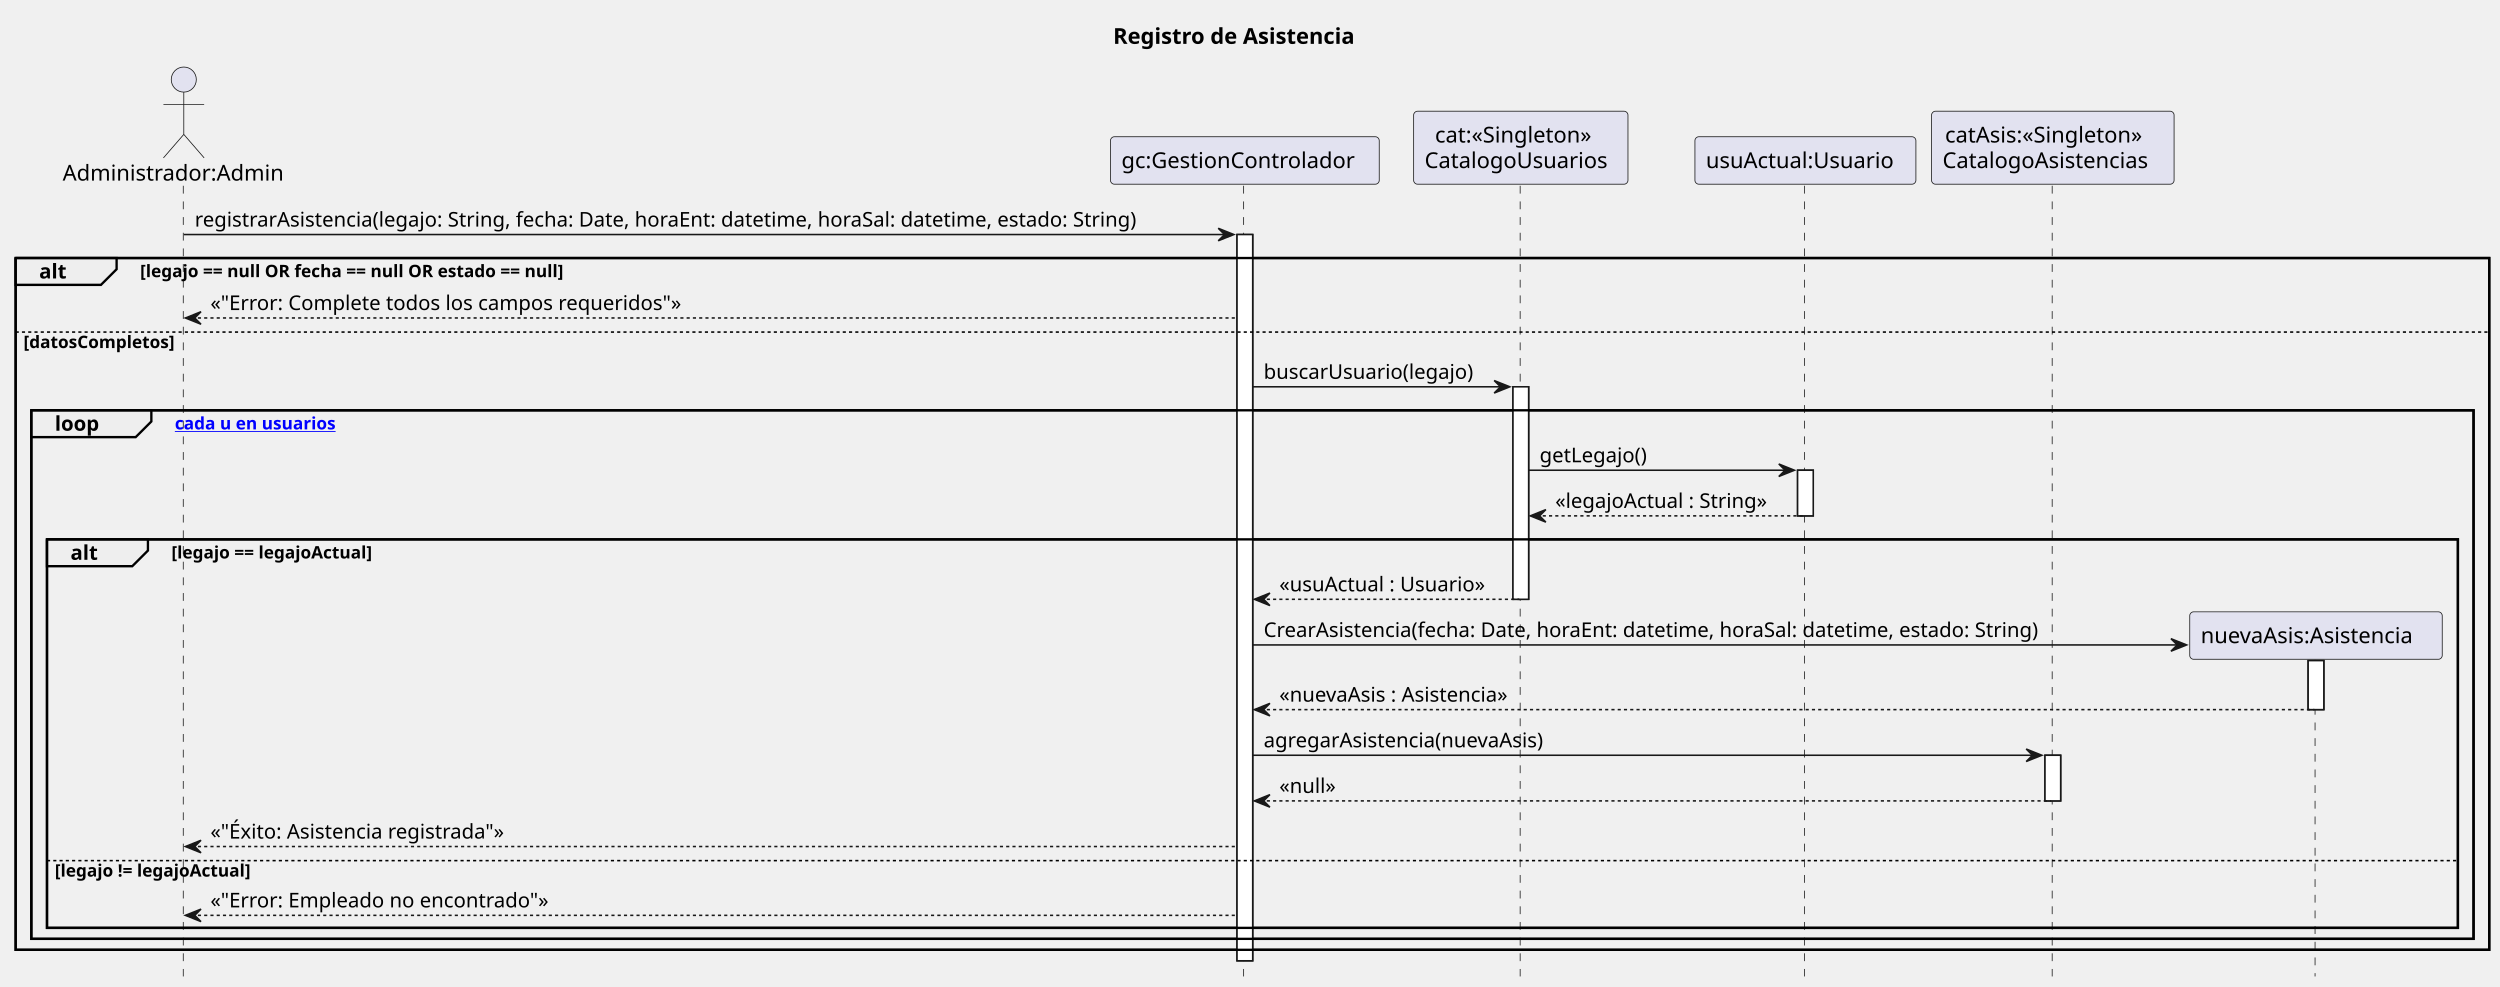
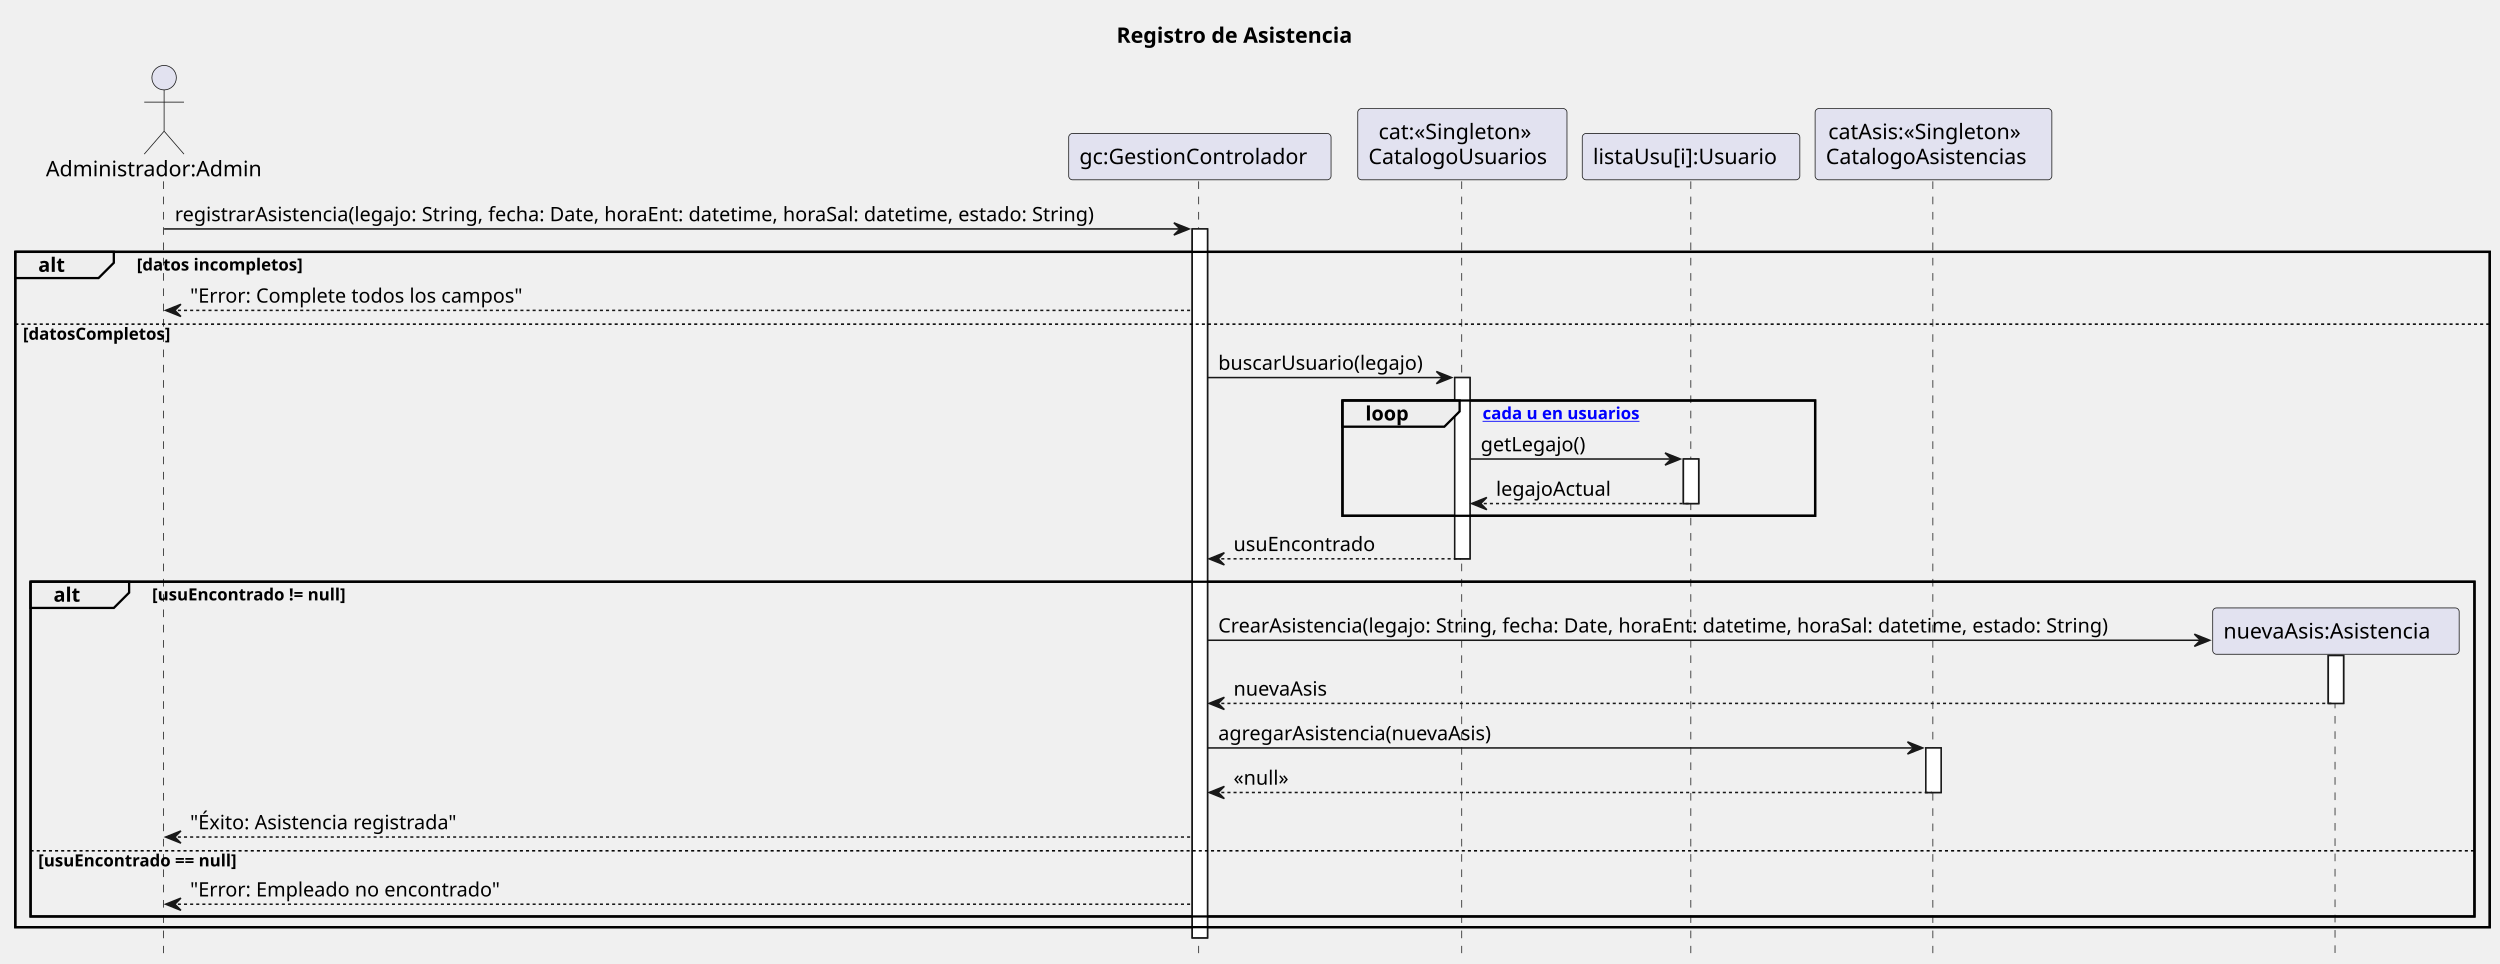
- <svg xmlns="http://www.w3.org/2000/svg" xmlns:xlink="http://www.w3.org/1999/xlink" contentStyleType="text/css" data-diagram-type="SEQUENCE" height="630px" preserveAspectRatio="none" style="width:1596px;height:630px;background:#FFFFFF;" version="1.1" viewBox="0 0 1596 630" width="1596px" zoomAndPan="magnify">
+ <svg xmlns="http://www.w3.org/2000/svg" xmlns:xlink="http://www.w3.org/1999/xlink" contentStyleType="text/css" data-diagram-type="SEQUENCE" height="630px" preserveAspectRatio="none" style="width:1635px;height:630px;background:#FFFFFF;" version="1.1" viewBox="0 0 1635 630" width="1635px" zoomAndPan="magnify">
  <defs />
  <g>
-     <text fill="#000000" font-family="sans-serif" font-size="14" font-weight="bold" lengthAdjust="spacing" textLength="176.907" x="710.609" y="27.995">Registro de Asistencia</text>
+     <text fill="#000000" font-family="sans-serif" font-size="14" font-weight="bold" lengthAdjust="spacing" textLength="176.907" x="730.196" y="27.995">Registro de Asistencia</text>
    <g>
-       <rect fill="#FFFFFF" height="463.633" style="stroke:#181818;stroke-width:1;" width="10" x="789.72" y="149.727" />
+       <rect fill="#FFFFFF" height="463.633" style="stroke:#181818;stroke-width:1;" width="10" x="779.72" y="149.727" />
    </g>
    <g>
-       <rect fill="#FFFFFF" height="135.664" style="stroke:#181818;stroke-width:1;" width="10" x="965.882" y="246.93" />
+       <rect fill="#FFFFFF" height="118.531" style="stroke:#181818;stroke-width:1;" width="10" x="951.384" y="246.93" />
    </g>
    <g>
-       <rect fill="#FFFFFF" height="29.133" style="stroke:#181818;stroke-width:1;" width="10" x="1147.58" y="300.195" />
+       <rect fill="#FFFFFF" height="29.133" style="stroke:#181818;stroke-width:1;" width="10" x="1100.943" y="300.195" />
    </g>
    <g>
-       <rect fill="#FFFFFF" height="29.133" style="stroke:#181818;stroke-width:1;" width="10" x="1305.523" y="482.156" />
+       <rect fill="#FFFFFF" height="29.133" style="stroke:#181818;stroke-width:1;" width="10" x="1259.498" y="489.156" />
    </g>
    <g>
-       <rect fill="#FFFFFF" height="31.297" style="stroke:#181818;stroke-width:1;" width="10" x="1473.529" y="421.727" />
+       <rect fill="#FFFFFF" height="31.297" style="stroke:#181818;stroke-width:1;" width="10" x="1522.704" y="428.727" />
    </g>
-     <rect fill="none" height="441.633" style="stroke:#000000;stroke-width:1.5;" width="1579.124" x="10" y="164.727" />
-     <rect fill="none" height="337.43" style="stroke:#000000;stroke-width:1.5;" width="1559.124" x="20" y="261.93" />
-     <rect fill="none" height="248.031" style="stroke:#000000;stroke-width:1.5;" width="1539.124" x="30" y="344.328" />
+     <rect fill="none" height="441.633" style="stroke:#000000;stroke-width:1.5;" width="1618.3" x="10" y="164.727" />
+     <rect fill="none" height="75.398" style="stroke:#000000;stroke-width:1.5;" width="309.118" x="877.97" y="261.93" />
+     <rect fill="none" height="218.898" style="stroke:#000000;stroke-width:1.5;" width="1598.3" x="20" y="380.461" />
    <g class="participant-lifeline" data-entity-uid="part1" data-qualified-name="admin" id="part1-lifeline">
      <g>
-         <rect fill="#000000" fill-opacity="0" height="504.766" width="8" x="113.331" y="118.594" />
-         <line style="stroke:#181818;stroke-width:0.5;stroke-dasharray:5,5;" x1="117" x2="117" y1="118.594" y2="623.359" />
+         <rect fill="#000000" fill-opacity="0" height="504.766" width="8" x="103.331" y="118.594" />
+         <line style="stroke:#181818;stroke-width:0.5;stroke-dasharray:5,5;" x1="107" x2="107" y1="118.594" y2="623.359" />
      </g>
    </g>
    <g class="participant-lifeline" data-entity-uid="part2" data-qualified-name="ctrl" id="part2-lifeline">
      <g>
-         <rect fill="#000000" fill-opacity="0" height="504.766" width="8" x="790.72" y="118.594" />
-         <line style="stroke:#181818;stroke-width:0.5;stroke-dasharray:5,5;" x1="793.933" x2="793.933" y1="118.594" y2="623.359" />
+         <rect fill="#000000" fill-opacity="0" height="504.766" width="8" x="780.72" y="118.594" />
+         <line style="stroke:#181818;stroke-width:0.5;stroke-dasharray:5,5;" x1="783.933" x2="783.933" y1="118.594" y2="623.359" />
      </g>
    </g>
    <g class="participant-lifeline" data-entity-uid="part3" data-qualified-name="cat" id="part3-lifeline">
      <g>
-         <rect fill="#000000" fill-opacity="0" height="504.766" width="8" x="966.882" y="118.594" />
-         <line style="stroke:#181818;stroke-width:0.5;stroke-dasharray:5,5;" x1="970.468" x2="970.468" y1="118.594" y2="623.359" />
+         <rect fill="#000000" fill-opacity="0" height="504.766" width="8" x="952.384" y="118.594" />
+         <line style="stroke:#181818;stroke-width:0.5;stroke-dasharray:5,5;" x1="955.97" x2="955.97" y1="118.594" y2="623.359" />
      </g>
    </g>
-     <g class="participant-lifeline" data-entity-uid="part4" data-qualified-name="usu_actual" id="part4-lifeline">
+     <g class="participant-lifeline" data-entity-uid="part4" data-qualified-name="item" id="part4-lifeline">
      <g>
-         <rect fill="#000000" fill-opacity="0" height="504.766" width="8" x="1148.58" y="118.594" />
-         <line style="stroke:#181818;stroke-width:0.5;stroke-dasharray:5,5;" x1="1152.046" x2="1152.046" y1="118.594" y2="623.359" />
+         <rect fill="#000000" fill-opacity="0" height="504.766" width="8" x="1101.943" y="118.594" />
+         <line style="stroke:#181818;stroke-width:0.5;stroke-dasharray:5,5;" x1="1105.798" x2="1105.798" y1="118.594" y2="623.359" />
      </g>
    </g>
    <g class="participant-lifeline" data-entity-uid="part5" data-qualified-name="cat_asis" id="part5-lifeline">
      <g>
-         <rect fill="#000000" fill-opacity="0" height="504.766" width="8" x="1306.523" y="118.594" />
-         <line style="stroke:#181818;stroke-width:0.5;stroke-dasharray:5,5;" x1="1310.113" x2="1310.113" y1="118.594" y2="623.359" />
+         <rect fill="#000000" fill-opacity="0" height="504.766" width="8" x="1260.498" y="118.594" />
+         <line style="stroke:#181818;stroke-width:0.5;stroke-dasharray:5,5;" x1="1264.088" x2="1264.088" y1="118.594" y2="623.359" />
      </g>
    </g>
    <g class="participant-lifeline" data-entity-uid="part6" data-qualified-name="nueva_asis" id="part6-lifeline">
      <g>
-         <rect fill="#000000" fill-opacity="0" height="202.117" width="8" x="1474.529" y="421.242" />
-         <line style="stroke:#181818;stroke-width:0.5;stroke-dasharray:5,5;" x1="1477.933" x2="1477.933" y1="421.242" y2="623.359" />
+         <rect fill="#000000" fill-opacity="0" height="195.117" width="8" x="1523.704" y="428.242" />
+         <line style="stroke:#181818;stroke-width:0.5;stroke-dasharray:5,5;" x1="1527.108" x2="1527.108" y1="428.242" y2="623.359" />
      </g>
    </g>
    <g class="participant participant-head" data-entity-uid="part1" data-qualified-name="admin" id="part1-head">
-       <text fill="#000000" font-family="sans-serif" font-size="14" lengthAdjust="spacing" textLength="148.661" x="40" y="115.292">Administrador:Admin</text>
-       <ellipse cx="117.331" cy="50.797" fill="#E2E2F0" rx="8" ry="8" style="stroke:#181818;stroke-width:0.5;" />
-       <path d="M117.331,58.797 L117.331,85.797 M104.331,66.797 L130.331,66.797 M117.331,85.797 L104.331,100.797 M117.331,85.797 L130.331,100.797" fill="none" style="stroke:#181818;stroke-width:0.5;" />
+       <text fill="#000000" font-family="sans-serif" font-size="14" lengthAdjust="spacing" textLength="148.661" x="30" y="115.292">Administrador:Admin</text>
+       <ellipse cx="107.331" cy="50.797" fill="#E2E2F0" rx="8" ry="8" style="stroke:#181818;stroke-width:0.5;" />
+       <path d="M107.331,58.797 L107.331,85.797 M94.331,66.797 L120.331,66.797 M107.331,85.797 L94.331,100.797 M107.331,85.797 L120.331,100.797" fill="none" style="stroke:#181818;stroke-width:0.5;" />
    </g>
    <g class="participant participant-head" data-entity-uid="part2" data-qualified-name="ctrl" id="part2-head">
-       <rect fill="#E2E2F0" height="30.297" rx="2.5" ry="2.5" style="stroke:#181818;stroke-width:0.5;" width="171.575" x="708.933" y="87.297" />
-       <text fill="#000000" font-family="sans-serif" font-size="14" lengthAdjust="spacing" textLength="157.575" x="715.933" y="107.292">gc:GestionControlador</text>
+       <rect fill="#E2E2F0" height="30.297" rx="2.5" ry="2.5" style="stroke:#181818;stroke-width:0.5;" width="171.575" x="698.933" y="87.297" />
+       <text fill="#000000" font-family="sans-serif" font-size="14" lengthAdjust="spacing" textLength="157.575" x="705.933" y="107.292">gc:GestionControlador</text>
    </g>
    <g class="participant participant-head" data-entity-uid="part3" data-qualified-name="cat" id="part3-head">
-       <rect fill="#E2E2F0" height="46.594" rx="2.5" ry="2.5" style="stroke:#181818;stroke-width:0.5;" width="136.828" x="902.468" y="71" />
-       <text fill="#000000" font-family="sans-serif" font-size="14" lengthAdjust="spacing" textLength="109.58" x="916.092" y="90.995">cat:«Singleton»</text>
-       <text fill="#000000" font-family="sans-serif" font-size="14" lengthAdjust="spacing" textLength="122.828" x="909.468" y="107.292">CatalogoUsuarios</text>
+       <rect fill="#E2E2F0" height="46.594" rx="2.5" ry="2.5" style="stroke:#181818;stroke-width:0.5;" width="136.828" x="887.97" y="71" />
+       <text fill="#000000" font-family="sans-serif" font-size="14" lengthAdjust="spacing" textLength="109.58" x="901.594" y="90.995">cat:«Singleton»</text>
+       <text fill="#000000" font-family="sans-serif" font-size="14" lengthAdjust="spacing" textLength="122.828" x="894.97" y="107.292">CatalogoUsuarios</text>
    </g>
-     <g class="participant participant-head" data-entity-uid="part4" data-qualified-name="usu_actual" id="part4-head">
-       <rect fill="#E2E2F0" height="30.297" rx="2.5" ry="2.5" style="stroke:#181818;stroke-width:0.5;" width="141.066" x="1082.046" y="87.297" />
-       <text fill="#000000" font-family="sans-serif" font-size="14" lengthAdjust="spacing" textLength="127.066" x="1089.046" y="107.292">usuActual:Usuario</text>
+     <g class="participant participant-head" data-entity-uid="part4" data-qualified-name="item" id="part4-head">
+       <rect fill="#E2E2F0" height="30.297" rx="2.5" ry="2.5" style="stroke:#181818;stroke-width:0.5;" width="142.29" x="1034.798" y="87.297" />
+       <text fill="#000000" font-family="sans-serif" font-size="14" lengthAdjust="spacing" textLength="128.29" x="1041.798" y="107.292">listaUsu[i]:Usuario</text>
    </g>
    <g class="participant participant-head" data-entity-uid="part5" data-qualified-name="cat_asis" id="part5-head">
-       <rect fill="#E2E2F0" height="46.594" rx="2.5" ry="2.5" style="stroke:#181818;stroke-width:0.5;" width="154.82" x="1233.113" y="71" />
-       <text fill="#000000" font-family="sans-serif" font-size="14" lengthAdjust="spacing" textLength="137.635" x="1241.706" y="90.995">catAsis:«Singleton»</text>
-       <text fill="#000000" font-family="sans-serif" font-size="14" lengthAdjust="spacing" textLength="140.82" x="1240.113" y="107.292">CatalogoAsistencias</text>
+       <rect fill="#E2E2F0" height="46.594" rx="2.5" ry="2.5" style="stroke:#181818;stroke-width:0.5;" width="154.82" x="1187.088" y="71" />
+       <text fill="#000000" font-family="sans-serif" font-size="14" lengthAdjust="spacing" textLength="137.635" x="1195.681" y="90.995">catAsis:«Singleton»</text>
+       <text fill="#000000" font-family="sans-serif" font-size="14" lengthAdjust="spacing" textLength="140.82" x="1194.088" y="107.292">CatalogoAsistencias</text>
    </g>
    <g>
-       <rect fill="#FFFFFF" height="463.633" style="stroke:#181818;stroke-width:1;" width="10" x="789.72" y="149.727" />
+       <rect fill="#FFFFFF" height="463.633" style="stroke:#181818;stroke-width:1;" width="10" x="779.72" y="149.727" />
    </g>
    <g>
-       <rect fill="#FFFFFF" height="135.664" style="stroke:#181818;stroke-width:1;" width="10" x="965.882" y="246.93" />
+       <rect fill="#FFFFFF" height="118.531" style="stroke:#181818;stroke-width:1;" width="10" x="951.384" y="246.93" />
    </g>
    <g>
-       <rect fill="#FFFFFF" height="29.133" style="stroke:#181818;stroke-width:1;" width="10" x="1147.58" y="300.195" />
+       <rect fill="#FFFFFF" height="29.133" style="stroke:#181818;stroke-width:1;" width="10" x="1100.943" y="300.195" />
    </g>
    <g>
-       <rect fill="#FFFFFF" height="29.133" style="stroke:#181818;stroke-width:1;" width="10" x="1305.523" y="482.156" />
+       <rect fill="#FFFFFF" height="29.133" style="stroke:#181818;stroke-width:1;" width="10" x="1259.498" y="489.156" />
    </g>
    <g>
-       <rect fill="#FFFFFF" height="31.297" style="stroke:#181818;stroke-width:1;" width="10" x="1473.529" y="421.727" />
+       <rect fill="#FFFFFF" height="31.297" style="stroke:#181818;stroke-width:1;" width="10" x="1522.704" y="428.727" />
    </g>
    <g class="message" data-entity-1="part1" data-entity-2="part2" id="msg1">
-       <polygon fill="#181818" points="777.72,145.727,787.72,149.727,777.72,153.727,781.72,149.727" style="stroke:#181818;stroke-width:1;" />
-       <line style="stroke:#181818;stroke-width:1;" x1="117.331" x2="783.72" y1="149.727" y2="149.727" />
-       <text fill="#000000" font-family="sans-serif" font-size="13" lengthAdjust="spacing" textLength="653.39" x="124.331" y="144.661">registrarAsistencia(legajo: String, fecha: Date, horaEnt: datetime, horaSal: datetime, estado: String)</text>
+       <polygon fill="#181818" points="767.72,145.727,777.72,149.727,767.72,153.727,771.72,149.727" style="stroke:#181818;stroke-width:1;" />
+       <line style="stroke:#181818;stroke-width:1;" x1="107.331" x2="773.72" y1="149.727" y2="149.727" />
+       <text fill="#000000" font-family="sans-serif" font-size="13" lengthAdjust="spacing" textLength="653.39" x="114.331" y="144.661">registrarAsistencia(legajo: String, fecha: Date, horaEnt: datetime, horaSal: datetime, estado: String)</text>
    </g>
    <path d="M10,164.727 L74.443,164.727 L74.443,171.859 L64.443,181.859 L10,181.859 L10,164.727" fill="#EEEEEE" style="stroke:#000000;stroke-width:1.5;" />
-     <rect fill="none" height="441.633" style="stroke:#000000;stroke-width:1.5;" width="1579.124" x="10" y="164.727" />
+     <rect fill="none" height="441.633" style="stroke:#000000;stroke-width:1.5;" width="1618.3" x="10" y="164.727" />
    <text fill="#000000" font-family="sans-serif" font-size="13" font-weight="bold" lengthAdjust="spacing" textLength="19.443" x="25" y="177.793">alt</text>
-     <text fill="#000000" font-family="sans-serif" font-size="11" font-weight="bold" lengthAdjust="spacing" textLength="322.899" x="89.443" y="176.937">[legajo == null OR fecha == null OR estado == null]</text>
+     <text fill="#000000" font-family="sans-serif" font-size="11" font-weight="bold" lengthAdjust="spacing" textLength="124.153" x="89.443" y="176.937">[datos incompletos]</text>
    <g class="message" data-entity-1="part2" data-entity-2="part1" id="msg2">
-       <polygon fill="#181818" points="128.331,198.992,118.331,202.992,128.331,206.992,124.331,202.992" style="stroke:#181818;stroke-width:1;" />
-       <line style="stroke:#181818;stroke-width:1;stroke-dasharray:2,2;" x1="122.331" x2="788.72" y1="202.992" y2="202.992" />
-       <text fill="#000000" font-family="sans-serif" font-size="13" lengthAdjust="spacing" textLength="322.651" x="134.331" y="197.926">«"Error: Complete todos los campos requeridos"»</text>
+       <polygon fill="#181818" points="118.331,198.992,108.331,202.992,118.331,206.992,114.331,202.992" style="stroke:#181818;stroke-width:1;" />
+       <line style="stroke:#181818;stroke-width:1;stroke-dasharray:2,2;" x1="112.331" x2="778.72" y1="202.992" y2="202.992" />
+       <text fill="#000000" font-family="sans-serif" font-size="13" lengthAdjust="spacing" textLength="232.845" x="124.331" y="197.926">"Error: Complete todos los campos"</text>
    </g>
-     <line style="stroke:#000000;stroke-width:1;stroke-dasharray:2,2;" x1="10" x2="1589.124" y1="211.992" y2="211.992" />
+     <line style="stroke:#000000;stroke-width:1;stroke-dasharray:2,2;" x1="10" x2="1628.3" y1="211.992" y2="211.992" />
    <text fill="#000000" font-family="sans-serif" font-size="11" font-weight="bold" lengthAdjust="spacing" textLength="110.274" x="15" y="222.203">[datosCompletos]</text>
    <g class="message" data-entity-1="part2" data-entity-2="part3" id="msg3">
-       <polygon fill="#181818" points="953.882,242.93,963.882,246.93,953.882,250.93,957.882,246.93" style="stroke:#181818;stroke-width:1;" />
-       <line style="stroke:#181818;stroke-width:1;" x1="799.72" x2="959.882" y1="246.93" y2="246.93" />
-       <text fill="#000000" font-family="sans-serif" font-size="13" lengthAdjust="spacing" textLength="142.664" x="806.72" y="241.864">buscarUsuario(legajo)</text>
+       <polygon fill="#181818" points="939.384,242.93,949.384,246.93,939.384,250.93,943.384,246.93" style="stroke:#181818;stroke-width:1;" />
+       <line style="stroke:#181818;stroke-width:1;" x1="789.72" x2="945.384" y1="246.93" y2="246.93" />
+       <text fill="#000000" font-family="sans-serif" font-size="13" lengthAdjust="spacing" textLength="142.664" x="796.72" y="241.864">buscarUsuario(legajo)</text>
    </g>
-     <path d="M20,261.93 L96.624,261.93 L96.624,269.062 L86.624,279.062 L20,279.062 L20,261.93" fill="#EEEEEE" style="stroke:#000000;stroke-width:1.5;" />
-     <rect fill="none" height="337.43" style="stroke:#000000;stroke-width:1.5;" width="1559.124" x="20" y="261.93" />
-     <text fill="#000000" font-family="sans-serif" font-size="13" font-weight="bold" lengthAdjust="spacing" textLength="31.624" x="35" y="274.997">loop</text>
+     <path d="M877.97,261.93 L954.594,261.93 L954.594,269.062 L944.594,279.062 L877.97,279.062 L877.97,261.93" fill="#EEEEEE" style="stroke:#000000;stroke-width:1.5;" />
+     <rect fill="none" height="75.398" style="stroke:#000000;stroke-width:1.5;" width="309.118" x="877.97" y="261.93" />
+     <text fill="#000000" font-family="sans-serif" font-size="13" font-weight="bold" lengthAdjust="spacing" textLength="31.624" x="892.97" y="274.997">loop</text>
    <a href="para" target="_top" title="para" xlink:actuate="onRequest" xlink:href="para" xlink:show="new" xlink:title="para" xlink:type="simple">
-       <text fill="#0000FF" font-family="sans-serif" font-size="11" font-weight="bold" lengthAdjust="spacing" text-decoration="underline" textLength="116.784" x="111.624" y="274.14">cada u en usuarios</text>
+       <text fill="#0000FF" font-family="sans-serif" font-size="11" font-weight="bold" lengthAdjust="spacing" text-decoration="underline" textLength="116.784" x="969.594" y="274.14">cada u en usuarios</text>
    </a>
    <g class="message" data-entity-1="part3" data-entity-2="part4" id="msg4">
-       <polygon fill="#181818" points="1135.58,296.195,1145.58,300.195,1135.58,304.195,1139.58,300.195" style="stroke:#181818;stroke-width:1;" />
-       <line style="stroke:#181818;stroke-width:1;" x1="975.882" x2="1141.58" y1="300.195" y2="300.195" />
-       <text fill="#000000" font-family="sans-serif" font-size="13" lengthAdjust="spacing" textLength="74.515" x="982.882" y="295.129">getLegajo()</text>
+       <polygon fill="#181818" points="1088.943,296.195,1098.943,300.195,1088.943,304.195,1092.943,300.195" style="stroke:#181818;stroke-width:1;" />
+       <line style="stroke:#181818;stroke-width:1;" x1="961.384" x2="1094.943" y1="300.195" y2="300.195" />
+       <text fill="#000000" font-family="sans-serif" font-size="13" lengthAdjust="spacing" textLength="74.515" x="968.384" y="295.129">getLegajo()</text>
    </g>
    <g class="message" data-entity-1="part4" data-entity-2="part3" id="msg5">
-       <polygon fill="#181818" points="986.882,325.328,976.882,329.328,986.882,333.328,982.882,329.328" style="stroke:#181818;stroke-width:1;" />
-       <line style="stroke:#181818;stroke-width:1;stroke-dasharray:2,2;" x1="980.882" x2="1151.58" y1="329.328" y2="329.328" />
-       <text fill="#000000" font-family="sans-serif" font-size="13" lengthAdjust="spacing" textLength="147.697" x="992.882" y="324.262">«legajoActual : String»</text>
+       <polygon fill="#181818" points="972.384,325.328,962.384,329.328,972.384,333.328,968.384,329.328" style="stroke:#181818;stroke-width:1;" />
+       <line style="stroke:#181818;stroke-width:1;stroke-dasharray:2,2;" x1="966.384" x2="1104.943" y1="329.328" y2="329.328" />
+       <text fill="#000000" font-family="sans-serif" font-size="13" lengthAdjust="spacing" textLength="80.349" x="978.384" y="324.262">legajoActual</text>
    </g>
-     <path d="M30,344.328 L94.443,344.328 L94.443,351.461 L84.443,361.461 L30,361.461 L30,344.328" fill="#EEEEEE" style="stroke:#000000;stroke-width:1.5;" />
-     <rect fill="none" height="248.031" style="stroke:#000000;stroke-width:1.5;" width="1539.124" x="30" y="344.328" />
-     <text fill="#000000" font-family="sans-serif" font-size="13" font-weight="bold" lengthAdjust="spacing" textLength="19.443" x="45" y="357.395">alt</text>
-     <text fill="#000000" font-family="sans-serif" font-size="11" font-weight="bold" lengthAdjust="spacing" textLength="151.175" x="109.443" y="356.539">[legajo == legajoActual]</text>
    <g class="message" data-entity-1="part3" data-entity-2="part2" id="msg6">
-       <polygon fill="#181818" points="810.72,378.594,800.72,382.594,810.72,386.594,806.72,382.594" style="stroke:#181818;stroke-width:1;" />
-       <line style="stroke:#181818;stroke-width:1;stroke-dasharray:2,2;" x1="804.72" x2="969.882" y1="382.594" y2="382.594" />
-       <text fill="#000000" font-family="sans-serif" font-size="13" lengthAdjust="spacing" textLength="142.162" x="816.72" y="377.528">«usuActual : Usuario»</text>
+       <polygon fill="#181818" points="800.72,361.461,790.72,365.461,800.72,369.461,796.72,365.461" style="stroke:#181818;stroke-width:1;" />
+       <line style="stroke:#181818;stroke-width:1;stroke-dasharray:2,2;" x1="794.72" x2="955.384" y1="365.461" y2="365.461" />
+       <text fill="#000000" font-family="sans-serif" font-size="13" lengthAdjust="spacing" textLength="97.659" x="806.72" y="360.395">usuEncontrado</text>
    </g>
+     <path d="M20,380.461 L84.443,380.461 L84.443,387.594 L74.443,397.594 L20,397.594 L20,380.461" fill="#EEEEEE" style="stroke:#000000;stroke-width:1.5;" />
+     <rect fill="none" height="218.898" style="stroke:#000000;stroke-width:1.5;" width="1598.3" x="20" y="380.461" />
+     <text fill="#000000" font-family="sans-serif" font-size="13" font-weight="bold" lengthAdjust="spacing" textLength="19.443" x="35" y="393.528">alt</text>
+     <text fill="#000000" font-family="sans-serif" font-size="11" font-weight="bold" lengthAdjust="spacing" textLength="148.151" x="99.443" y="392.671">[usuEncontrado != null]</text>
    <g class="message" data-entity-1="part2" data-entity-2="part6" id="msg7">
-       <polygon fill="#181818" points="1385.933,407.727,1395.933,411.727,1385.933,415.727,1389.933,411.727" style="stroke:#181818;stroke-width:1;" />
-       <line style="stroke:#181818;stroke-width:1;" x1="799.72" x2="1391.933" y1="411.727" y2="411.727" />
-       <text fill="#000000" font-family="sans-serif" font-size="13" lengthAdjust="spacing" textLength="538.421" x="806.72" y="406.661">CrearAsistencia(fecha: Date, horaEnt: datetime, horaSal: datetime, estado: String)</text>
+       <polygon fill="#181818" points="1435.108,414.727,1445.108,418.727,1435.108,422.727,1439.108,418.727" style="stroke:#181818;stroke-width:1;" />
+       <line style="stroke:#181818;stroke-width:1;" x1="789.72" x2="1441.108" y1="418.727" y2="418.727" />
+       <text fill="#000000" font-family="sans-serif" font-size="13" lengthAdjust="spacing" textLength="633.388" x="796.72" y="413.661">CrearAsistencia(legajo: String, fecha: Date, horaEnt: datetime, horaSal: datetime, estado: String)</text>
    </g>
-     <rect fill="#E2E2F0" height="30.297" rx="2.5" ry="2.5" style="stroke:#181818;stroke-width:0.5;" width="161.191" x="1397.933" y="390.594" />
-     <text fill="#000000" font-family="sans-serif" font-size="14" lengthAdjust="spacing" textLength="147.191" x="1404.933" y="410.589">nuevaAsis:Asistencia</text>
+     <rect fill="#E2E2F0" height="30.297" rx="2.5" ry="2.5" style="stroke:#181818;stroke-width:0.5;" width="161.191" x="1447.108" y="397.594" />
+     <text fill="#000000" font-family="sans-serif" font-size="14" lengthAdjust="spacing" textLength="147.191" x="1454.108" y="417.589">nuevaAsis:Asistencia</text>
    <g class="message" data-entity-1="part6" data-entity-2="part2" id="msg9">
-       <polygon fill="#181818" points="810.72,449.023,800.72,453.023,810.72,457.023,806.72,453.023" style="stroke:#181818;stroke-width:1;" />
-       <line style="stroke:#181818;stroke-width:1;stroke-dasharray:2,2;" x1="804.72" x2="1477.529" y1="453.023" y2="453.023" />
-       <text fill="#000000" font-family="sans-serif" font-size="13" lengthAdjust="spacing" textLength="160.85" x="816.72" y="447.957">«nuevaAsis : Asistencia»</text>
+       <polygon fill="#181818" points="800.72,456.023,790.72,460.023,800.72,464.023,796.72,460.023" style="stroke:#181818;stroke-width:1;" />
+       <line style="stroke:#181818;stroke-width:1;stroke-dasharray:2,2;" x1="794.72" x2="1526.704" y1="460.023" y2="460.023" />
+       <text fill="#000000" font-family="sans-serif" font-size="13" lengthAdjust="spacing" textLength="66.187" x="806.72" y="454.957">nuevaAsis</text>
    </g>
    <g class="message" data-entity-1="part2" data-entity-2="part5" id="msg10">
-       <polygon fill="#181818" points="1293.523,478.156,1303.523,482.156,1293.523,486.156,1297.523,482.156" style="stroke:#181818;stroke-width:1;" />
-       <line style="stroke:#181818;stroke-width:1;" x1="799.72" x2="1299.523" y1="482.156" y2="482.156" />
-       <text fill="#000000" font-family="sans-serif" font-size="13" lengthAdjust="spacing" textLength="193.565" x="806.72" y="477.09">agregarAsistencia(nuevaAsis)</text>
+       <polygon fill="#181818" points="1247.498,485.156,1257.498,489.156,1247.498,493.156,1251.498,489.156" style="stroke:#181818;stroke-width:1;" />
+       <line style="stroke:#181818;stroke-width:1;" x1="789.72" x2="1253.498" y1="489.156" y2="489.156" />
+       <text fill="#000000" font-family="sans-serif" font-size="13" lengthAdjust="spacing" textLength="193.565" x="796.72" y="484.09">agregarAsistencia(nuevaAsis)</text>
    </g>
    <g class="message" data-entity-1="part5" data-entity-2="part2" id="msg11">
-       <polygon fill="#181818" points="810.72,507.289,800.72,511.289,810.72,515.289,806.72,511.289" style="stroke:#181818;stroke-width:1;" />
-       <line style="stroke:#181818;stroke-width:1;stroke-dasharray:2,2;" x1="804.72" x2="1309.523" y1="511.289" y2="511.289" />
-       <text fill="#000000" font-family="sans-serif" font-size="13" lengthAdjust="spacing" textLength="39.609" x="816.72" y="506.223">«null»</text>
+       <polygon fill="#181818" points="800.72,514.289,790.72,518.289,800.72,522.289,796.72,518.289" style="stroke:#181818;stroke-width:1;" />
+       <line style="stroke:#181818;stroke-width:1;stroke-dasharray:2,2;" x1="794.72" x2="1263.498" y1="518.289" y2="518.289" />
+       <text fill="#000000" font-family="sans-serif" font-size="13" lengthAdjust="spacing" textLength="39.609" x="806.72" y="513.223">«null»</text>
    </g>
    <g class="message" data-entity-1="part2" data-entity-2="part1" id="msg12">
-       <polygon fill="#181818" points="128.331,536.422,118.331,540.422,128.331,544.422,124.331,540.422" style="stroke:#181818;stroke-width:1;" />
-       <line style="stroke:#181818;stroke-width:1;stroke-dasharray:2,2;" x1="122.331" x2="788.72" y1="540.422" y2="540.422" />
-       <text fill="#000000" font-family="sans-serif" font-size="13" lengthAdjust="spacing" textLength="205.797" x="134.331" y="535.356">«"Éxito: Asistencia registrada"»</text>
+       <polygon fill="#181818" points="118.331,543.422,108.331,547.422,118.331,551.422,114.331,547.422" style="stroke:#181818;stroke-width:1;" />
+       <line style="stroke:#181818;stroke-width:1;stroke-dasharray:2,2;" x1="112.331" x2="778.72" y1="547.422" y2="547.422" />
+       <text fill="#000000" font-family="sans-serif" font-size="13" lengthAdjust="spacing" textLength="189.89" x="124.331" y="542.356">"Éxito: Asistencia registrada"</text>
    </g>
-     <line style="stroke:#000000;stroke-width:1;stroke-dasharray:2,2;" x1="30" x2="1569.124" y1="549.422" y2="549.422" />
-     <text fill="#000000" font-family="sans-serif" font-size="11" font-weight="bold" lengthAdjust="spacing" textLength="146.975" x="35" y="559.632">[legajo != legajoActual]</text>
+     <line style="stroke:#000000;stroke-width:1;stroke-dasharray:2,2;" x1="20" x2="1618.3" y1="556.422" y2="556.422" />
+     <text fill="#000000" font-family="sans-serif" font-size="11" font-weight="bold" lengthAdjust="spacing" textLength="152.351" x="25" y="566.632">[usuEncontrado == null]</text>
    <g class="message" data-entity-1="part2" data-entity-2="part1" id="msg13">
-       <polygon fill="#181818" points="128.331,580.359,118.331,584.359,128.331,588.359,124.331,584.359" style="stroke:#181818;stroke-width:1;" />
-       <line style="stroke:#181818;stroke-width:1;stroke-dasharray:2,2;" x1="122.331" x2="788.72" y1="584.359" y2="584.359" />
-       <text fill="#000000" font-family="sans-serif" font-size="13" lengthAdjust="spacing" textLength="232.14" x="134.331" y="579.293">«"Error: Empleado no encontrado"»</text>
+       <polygon fill="#181818" points="118.331,587.359,108.331,591.359,118.331,595.359,114.331,591.359" style="stroke:#181818;stroke-width:1;" />
+       <line style="stroke:#181818;stroke-width:1;stroke-dasharray:2,2;" x1="112.331" x2="778.72" y1="591.359" y2="591.359" />
+       <text fill="#000000" font-family="sans-serif" font-size="13" lengthAdjust="spacing" textLength="216.233" x="124.331" y="586.293">"Error: Empleado no encontrado"</text>
    </g>
  </g>
</svg>
